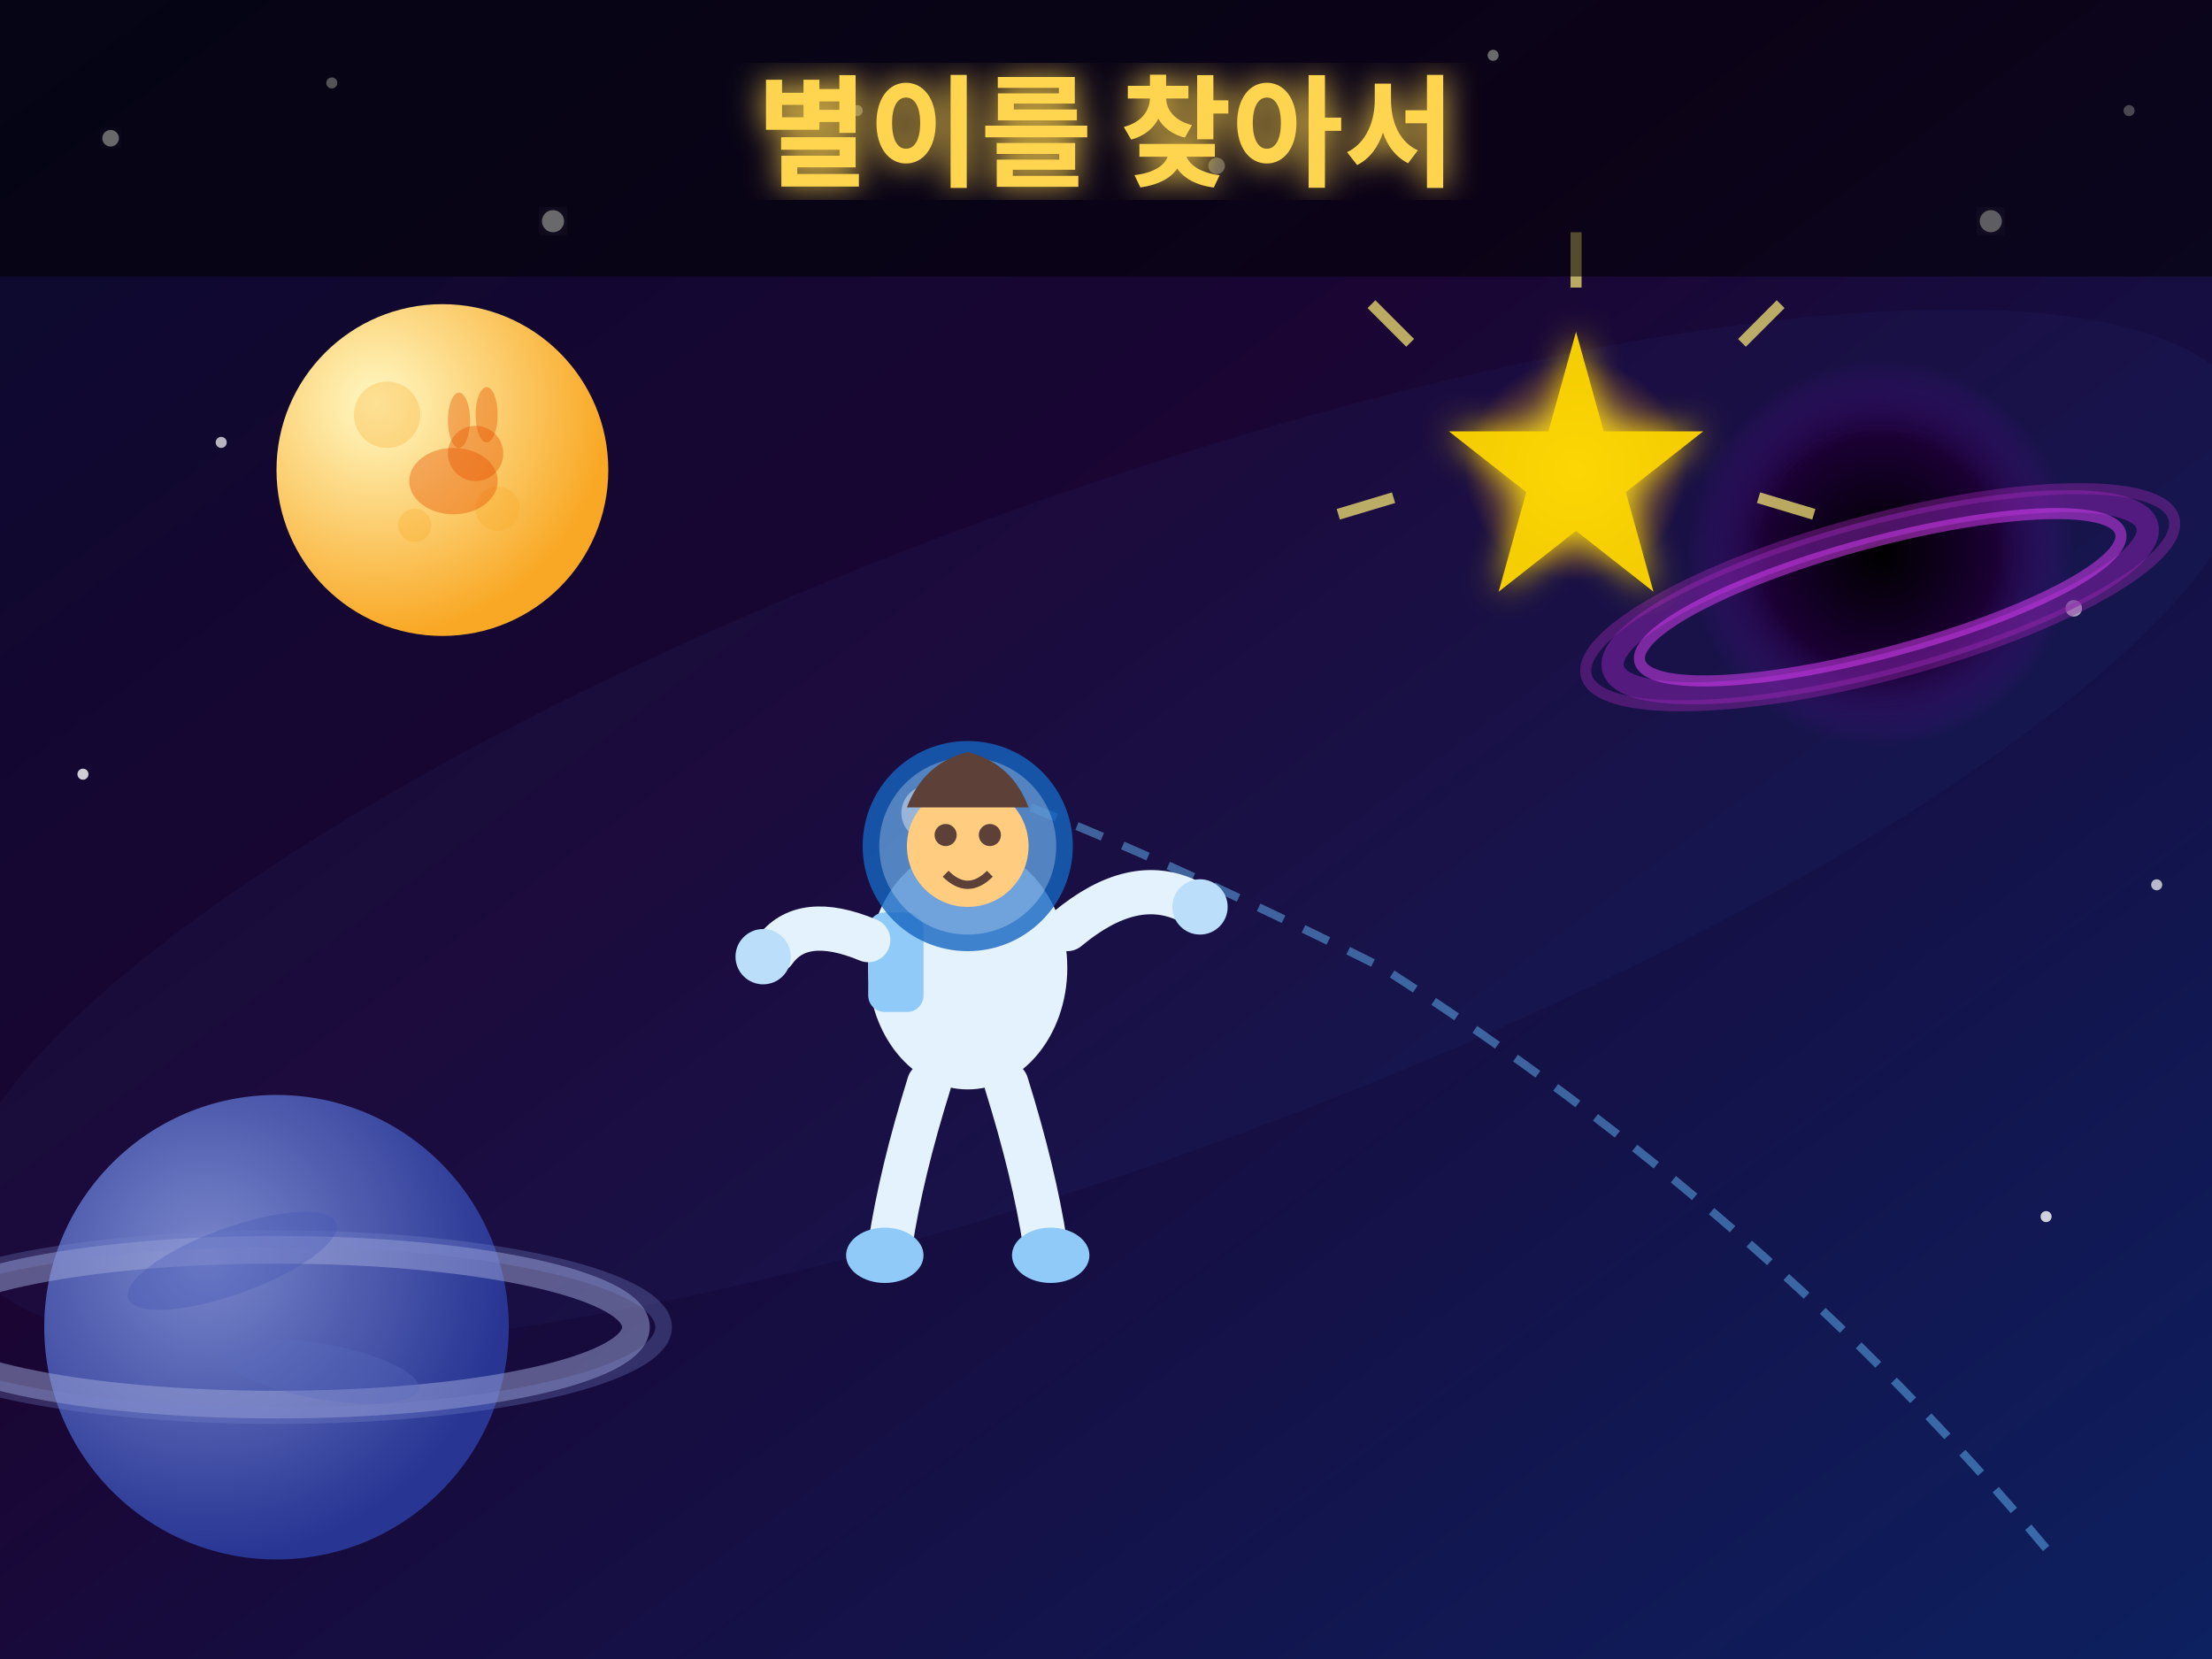
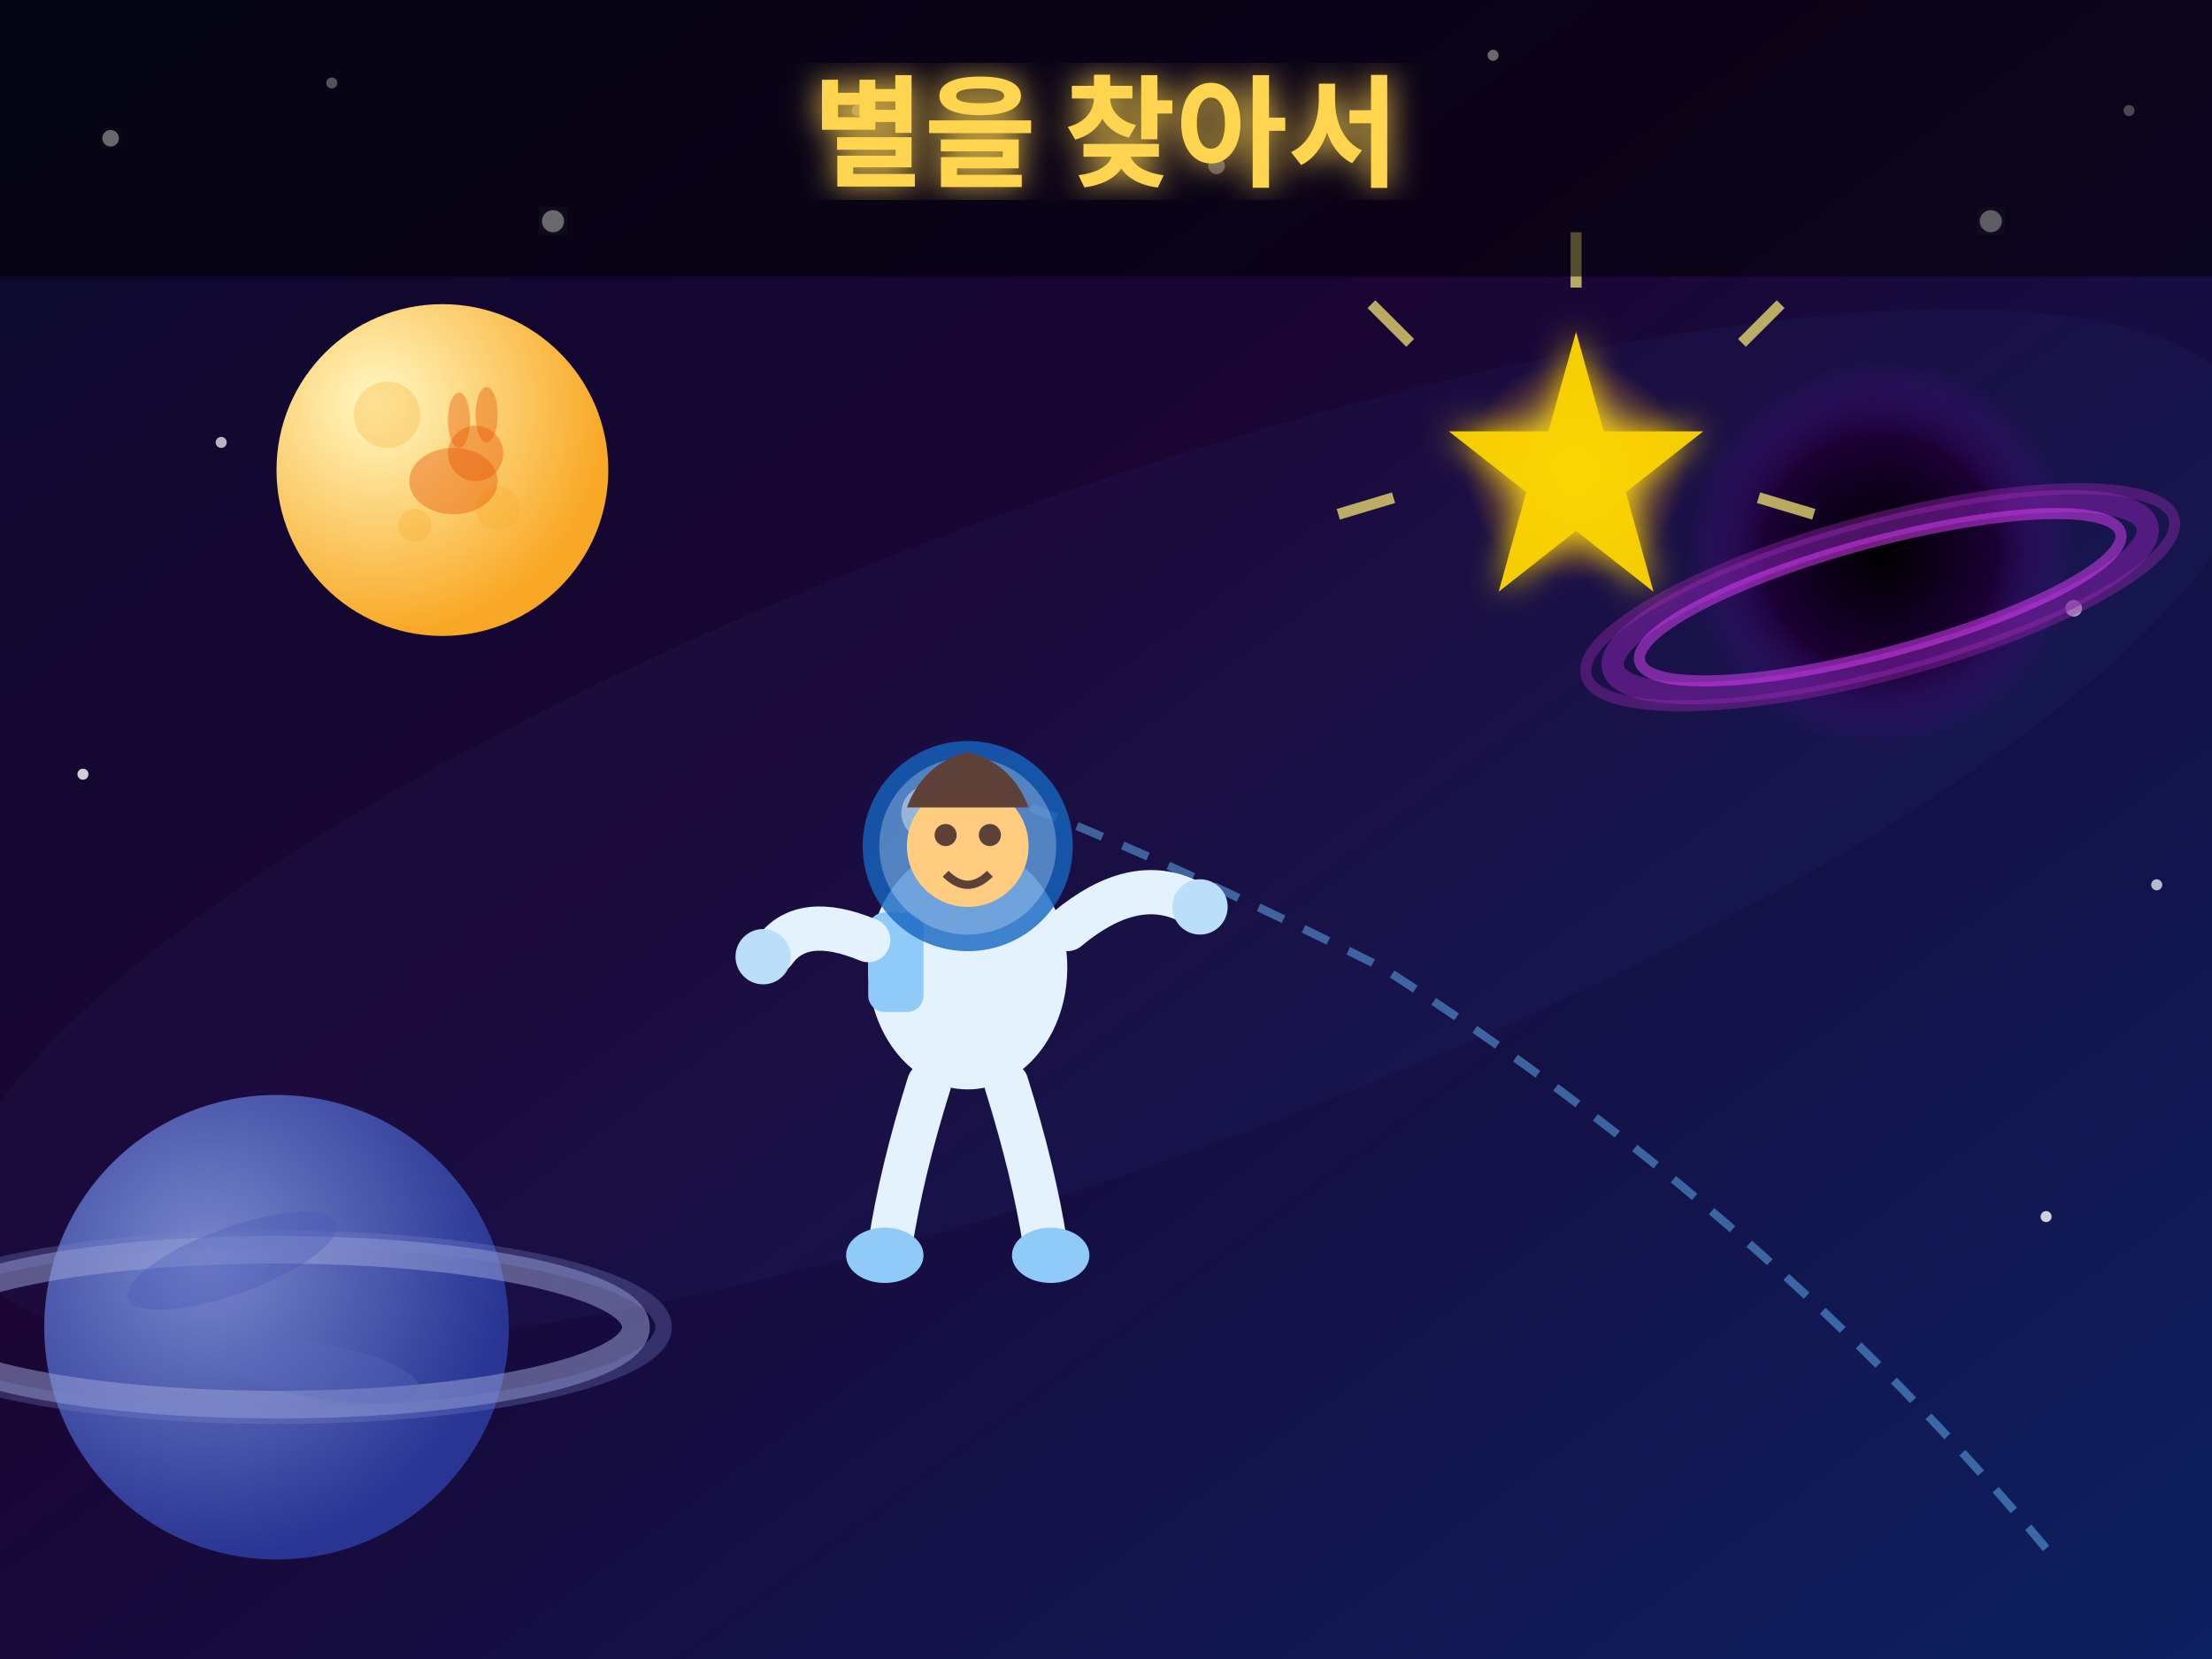
<svg xmlns="http://www.w3.org/2000/svg" viewBox="0 0 400 300" width="400" height="300">
  <defs>
    <linearGradient id="spaceBg" x1="0%" y1="0%" x2="100%" y2="100%">
      <stop offset="0%" style="stop-color:#0A0A2E;stop-opacity:1" />
      <stop offset="40%" style="stop-color:#1A0533;stop-opacity:1" />
      <stop offset="100%" style="stop-color:#0D2060;stop-opacity:1" />
    </linearGradient>
    <radialGradient id="starGlow" cx="50%" cy="50%" r="50%">
      <stop offset="0%" style="stop-color:#FFF176;stop-opacity:1" />
      <stop offset="50%" style="stop-color:#FFD54F;stop-opacity:0.6" />
      <stop offset="100%" style="stop-color:#FF8F00;stop-opacity:0" />
    </radialGradient>
    <radialGradient id="planetGrad" cx="35%" cy="35%" r="65%">
      <stop offset="0%" style="stop-color:#7986CB;stop-opacity:1" />
      <stop offset="100%" style="stop-color:#283593;stop-opacity:1" />
    </radialGradient>
    <radialGradient id="moonGrad" cx="30%" cy="30%" r="70%">
      <stop offset="0%" style="stop-color:#FFF9C4;stop-opacity:1" />
      <stop offset="100%" style="stop-color:#F9A825;stop-opacity:1" />
    </radialGradient>
    <radialGradient id="blackHole" cx="50%" cy="50%" r="50%">
      <stop offset="0%" style="stop-color:#000000;stop-opacity:1" />
      <stop offset="60%" style="stop-color:#1A0033;stop-opacity:1" />
      <stop offset="100%" style="stop-color:#4A148C;stop-opacity:0" />
    </radialGradient>
    <filter id="glow">
      <feGaussianBlur stdDeviation="3" result="coloredBlur" />
      <feMerge>
        <feMergeNode in="coloredBlur" />
        <feMergeNode in="SourceGraphic" />
      </feMerge>
    </filter>
  </defs>
  <rect width="400" height="300" fill="url(#spaceBg)" />
  <ellipse cx="200" cy="150" rx="220" ry="60" fill="#3949AB" opacity="0.08" transform="rotate(-20,200,150)" />
  <circle cx="20" cy="25" r="1.5" fill="white" opacity="0.9" filter="url(#glow)" />
  <circle cx="60" cy="15" r="1" fill="white" opacity="0.7" />
  <circle cx="100" cy="40" r="2" fill="white" opacity="0.9" filter="url(#glow)" />
  <circle cx="155" cy="20" r="1" fill="white" opacity="0.8" />
  <circle cx="220" cy="30" r="1.5" fill="white" opacity="0.7" />
  <circle cx="270" cy="10" r="1" fill="white" opacity="0.9" />
  <circle cx="360" cy="40" r="2" fill="white" opacity="0.8" filter="url(#glow)" />
  <circle cx="385" cy="20" r="1" fill="white" opacity="0.6" />
  <circle cx="40" cy="80" r="1" fill="white" opacity="0.7" />
  <circle cx="80" cy="100" r="1.5" fill="#B0BEF3" opacity="0.8" />
  <circle cx="330" cy="90" r="1" fill="white" opacity="0.7" />
  <circle cx="375" cy="110" r="1.5" fill="white" opacity="0.6" />
  <circle cx="15" cy="140" r="1" fill="white" opacity="0.8" />
  <circle cx="390" cy="160" r="1" fill="white" opacity="0.7" />
  <circle cx="45" cy="200" r="1.5" fill="#B0BEF3" opacity="0.6" />
  <circle cx="370" cy="220" r="1" fill="white" opacity="0.8" />
  <circle cx="340" cy="100" r="35" fill="url(#blackHole)" />
  <ellipse cx="340" cy="108" rx="50" ry="12" fill="none" stroke="#7B1FA2" stroke-width="4" opacity="0.6" transform="rotate(-15,340,108)" />
  <ellipse cx="340" cy="108" rx="55" ry="14" fill="none" stroke="#9C27B0" stroke-width="2" opacity="0.4" transform="rotate(-15,340,108)" />
  <ellipse cx="340" cy="108" rx="45" ry="10" fill="none" stroke="#E040FB" stroke-width="2" opacity="0.5" transform="rotate(-15,340,108)" />
  <circle cx="80" cy="85" r="30" fill="url(#moonGrad)" />
  <circle cx="70" cy="75" r="6" fill="#F9A825" opacity="0.3" />
  <circle cx="90" cy="92" r="4" fill="#F9A825" opacity="0.3" />
  <circle cx="75" cy="95" r="3" fill="#F9A825" opacity="0.3" />
  <ellipse cx="82" cy="87" rx="8" ry="6" fill="#E65100" opacity="0.4" />
  <circle cx="86" cy="82" r="5" fill="#E65100" opacity="0.4" />
  <ellipse cx="83" cy="76" rx="2" ry="5" fill="#E65500" opacity="0.4" />
  <ellipse cx="88" cy="75" rx="2" ry="5" fill="#E65500" opacity="0.4" />
  <circle cx="50" cy="240" r="42" fill="url(#planetGrad)" />
  <ellipse cx="50" cy="240" rx="65" ry="14" fill="none" stroke="#9FA8DA" stroke-width="5" opacity="0.5" />
  <ellipse cx="50" cy="240" rx="70" ry="16" fill="none" stroke="#7986CB" stroke-width="3" opacity="0.3" />
  <ellipse cx="42" cy="228" rx="20" ry="6" fill="#3F51B5" opacity="0.3" transform="rotate(-20,42,228)" />
  <ellipse cx="58" cy="248" rx="18" ry="5" fill="#5C6BC0" opacity="0.3" transform="rotate(10,58,248)" />
  <circle cx="285" cy="85" r="20" fill="url(#starGlow)" opacity="0.8" />
  <polygon points="285,60 290,78 308,78 294,89 299,107 285,96 271,107 276,89 262,78 280,78" fill="#FFD700" filter="url(#glow)" opacity="0.95" />
  <line x1="285" y1="52" x2="285" y2="42" stroke="#FFF176" stroke-width="2" opacity="0.7" />
  <line x1="315" y1="62" x2="322" y2="55" stroke="#FFF176" stroke-width="2" opacity="0.7" />
  <line x1="318" y1="90" x2="328" y2="93" stroke="#FFF176" stroke-width="2" opacity="0.7" />
  <line x1="255" y1="62" x2="248" y2="55" stroke="#FFF176" stroke-width="2" opacity="0.7" />
  <line x1="252" y1="90" x2="242" y2="93" stroke="#FFF176" stroke-width="2" opacity="0.7" />
  <path d="M370,280 Q320,220 250,175 Q200,150 170,140" stroke="#64B5F6" stroke-width="1.5" fill="none" stroke-dasharray="5,4" opacity="0.5" />
  <ellipse cx="175" cy="175" rx="18" ry="22" fill="#E3F2FD" />
  <rect x="157" y="165" width="10" height="18" rx="3" fill="#90CAF9" />
  <path d="M193,168 Q205,158 215,163" stroke="#E3F2FD" stroke-width="8" stroke-linecap="round" fill="none" />
  <circle cx="217" cy="164" r="5" fill="#BBDEFB" />
  <path d="M157,170 Q145,165 140,172" stroke="#E3F2FD" stroke-width="8" stroke-linecap="round" fill="none" />
  <circle cx="138" cy="173" r="5" fill="#BBDEFB" />
  <path d="M168,196 Q163,212 161,225" stroke="#E3F2FD" stroke-width="8" stroke-linecap="round" fill="none" />
  <ellipse cx="160" cy="227" rx="7" ry="5" fill="#90CAF9" />
  <path d="M182,196 Q187,212 189,225" stroke="#E3F2FD" stroke-width="8" stroke-linecap="round" fill="none" />
  <ellipse cx="190" cy="227" rx="7" ry="5" fill="#90CAF9" />
  <circle cx="175" cy="153" r="19" fill="#1565C0" opacity="0.8" />
  <circle cx="175" cy="153" r="16" fill="#E3F2FD" opacity="0.3" />
  <circle cx="168" cy="147" r="5" fill="white" opacity="0.4" />
  <circle cx="175" cy="153" r="11" fill="#FFCC80" />
  <circle cx="171" cy="151" r="2" fill="#5D4037" />
  <circle cx="179" cy="151" r="2" fill="#5D4037" />
  <path d="M171,158 Q175,162 179,158" stroke="#5D4037" stroke-width="1.5" fill="none" />
  <path d="M164,146 Q167,138 175,136 Q183,138 186,146" fill="#5D4037" />
  <rect x="0" y="0" width="400" height="50" fill="rgba(0,0,0,0.55)" />
-   <text x="200" y="32" font-family="'Apple SD Gothic Neo', Arial" font-size="22" font-weight="bold" fill="#FFD54F" text-anchor="middle" filter="url(#glow)">별이를 찾아서</text>
+   <text x="200" y="32" font-family="'Apple SD Gothic Neo', Arial" font-size="22" font-weight="bold" fill="#FFD54F" text-anchor="middle" filter="url(#glow)">별을 찾아서</text>
</svg>
